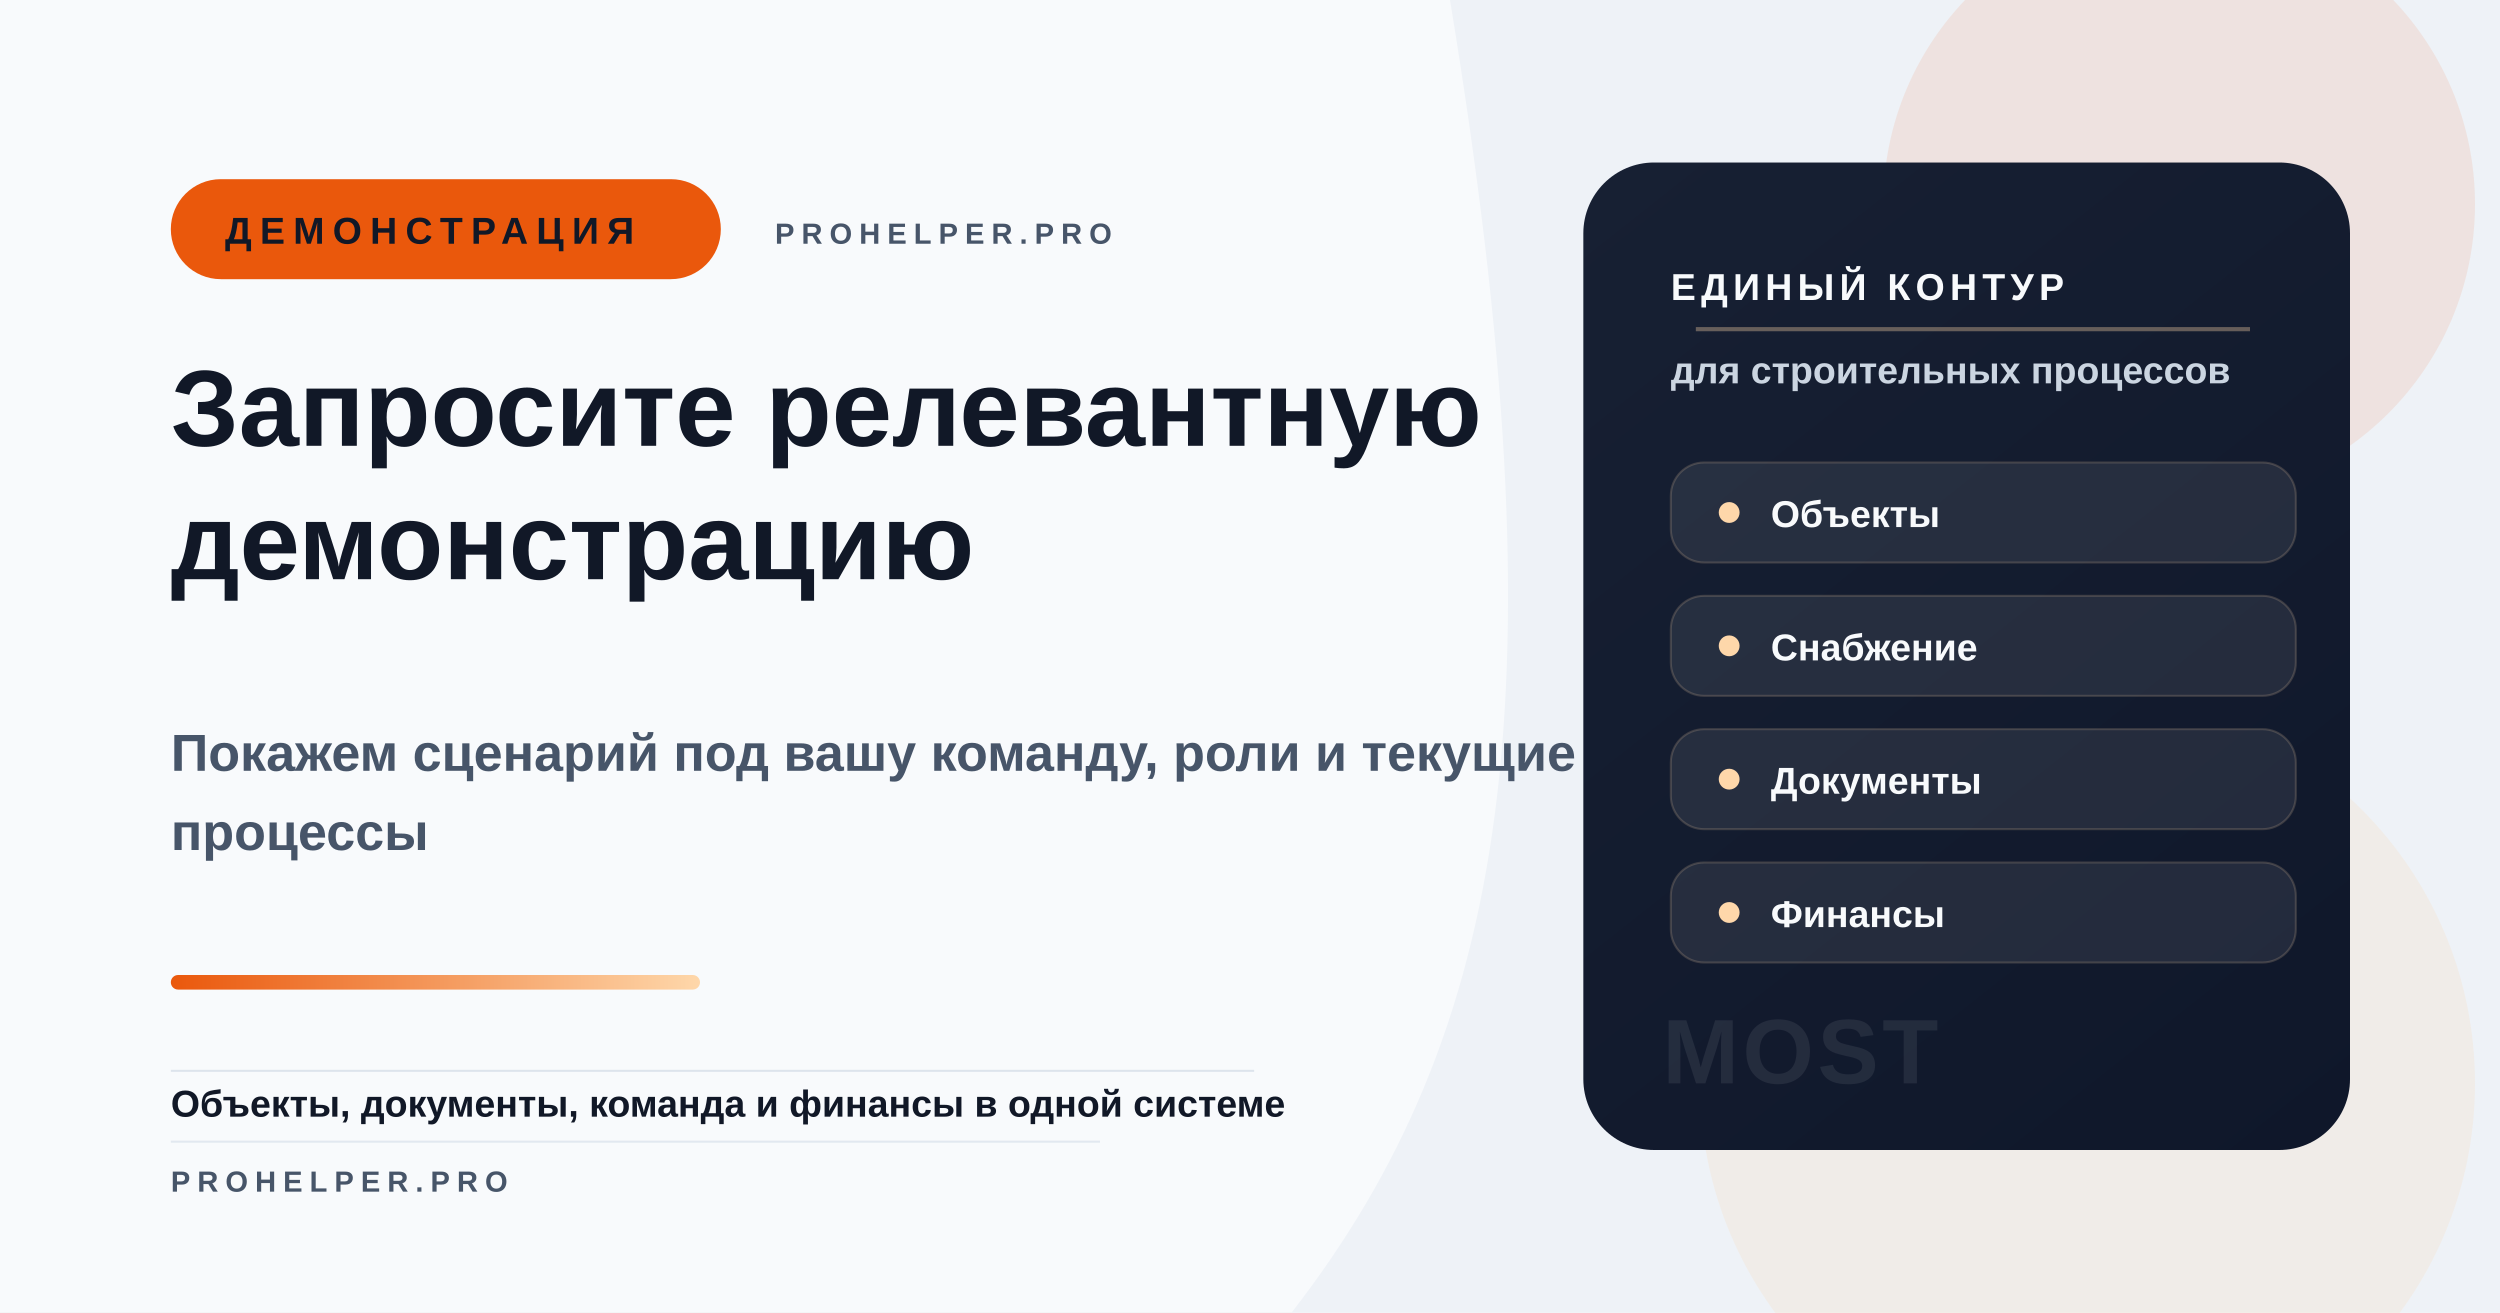
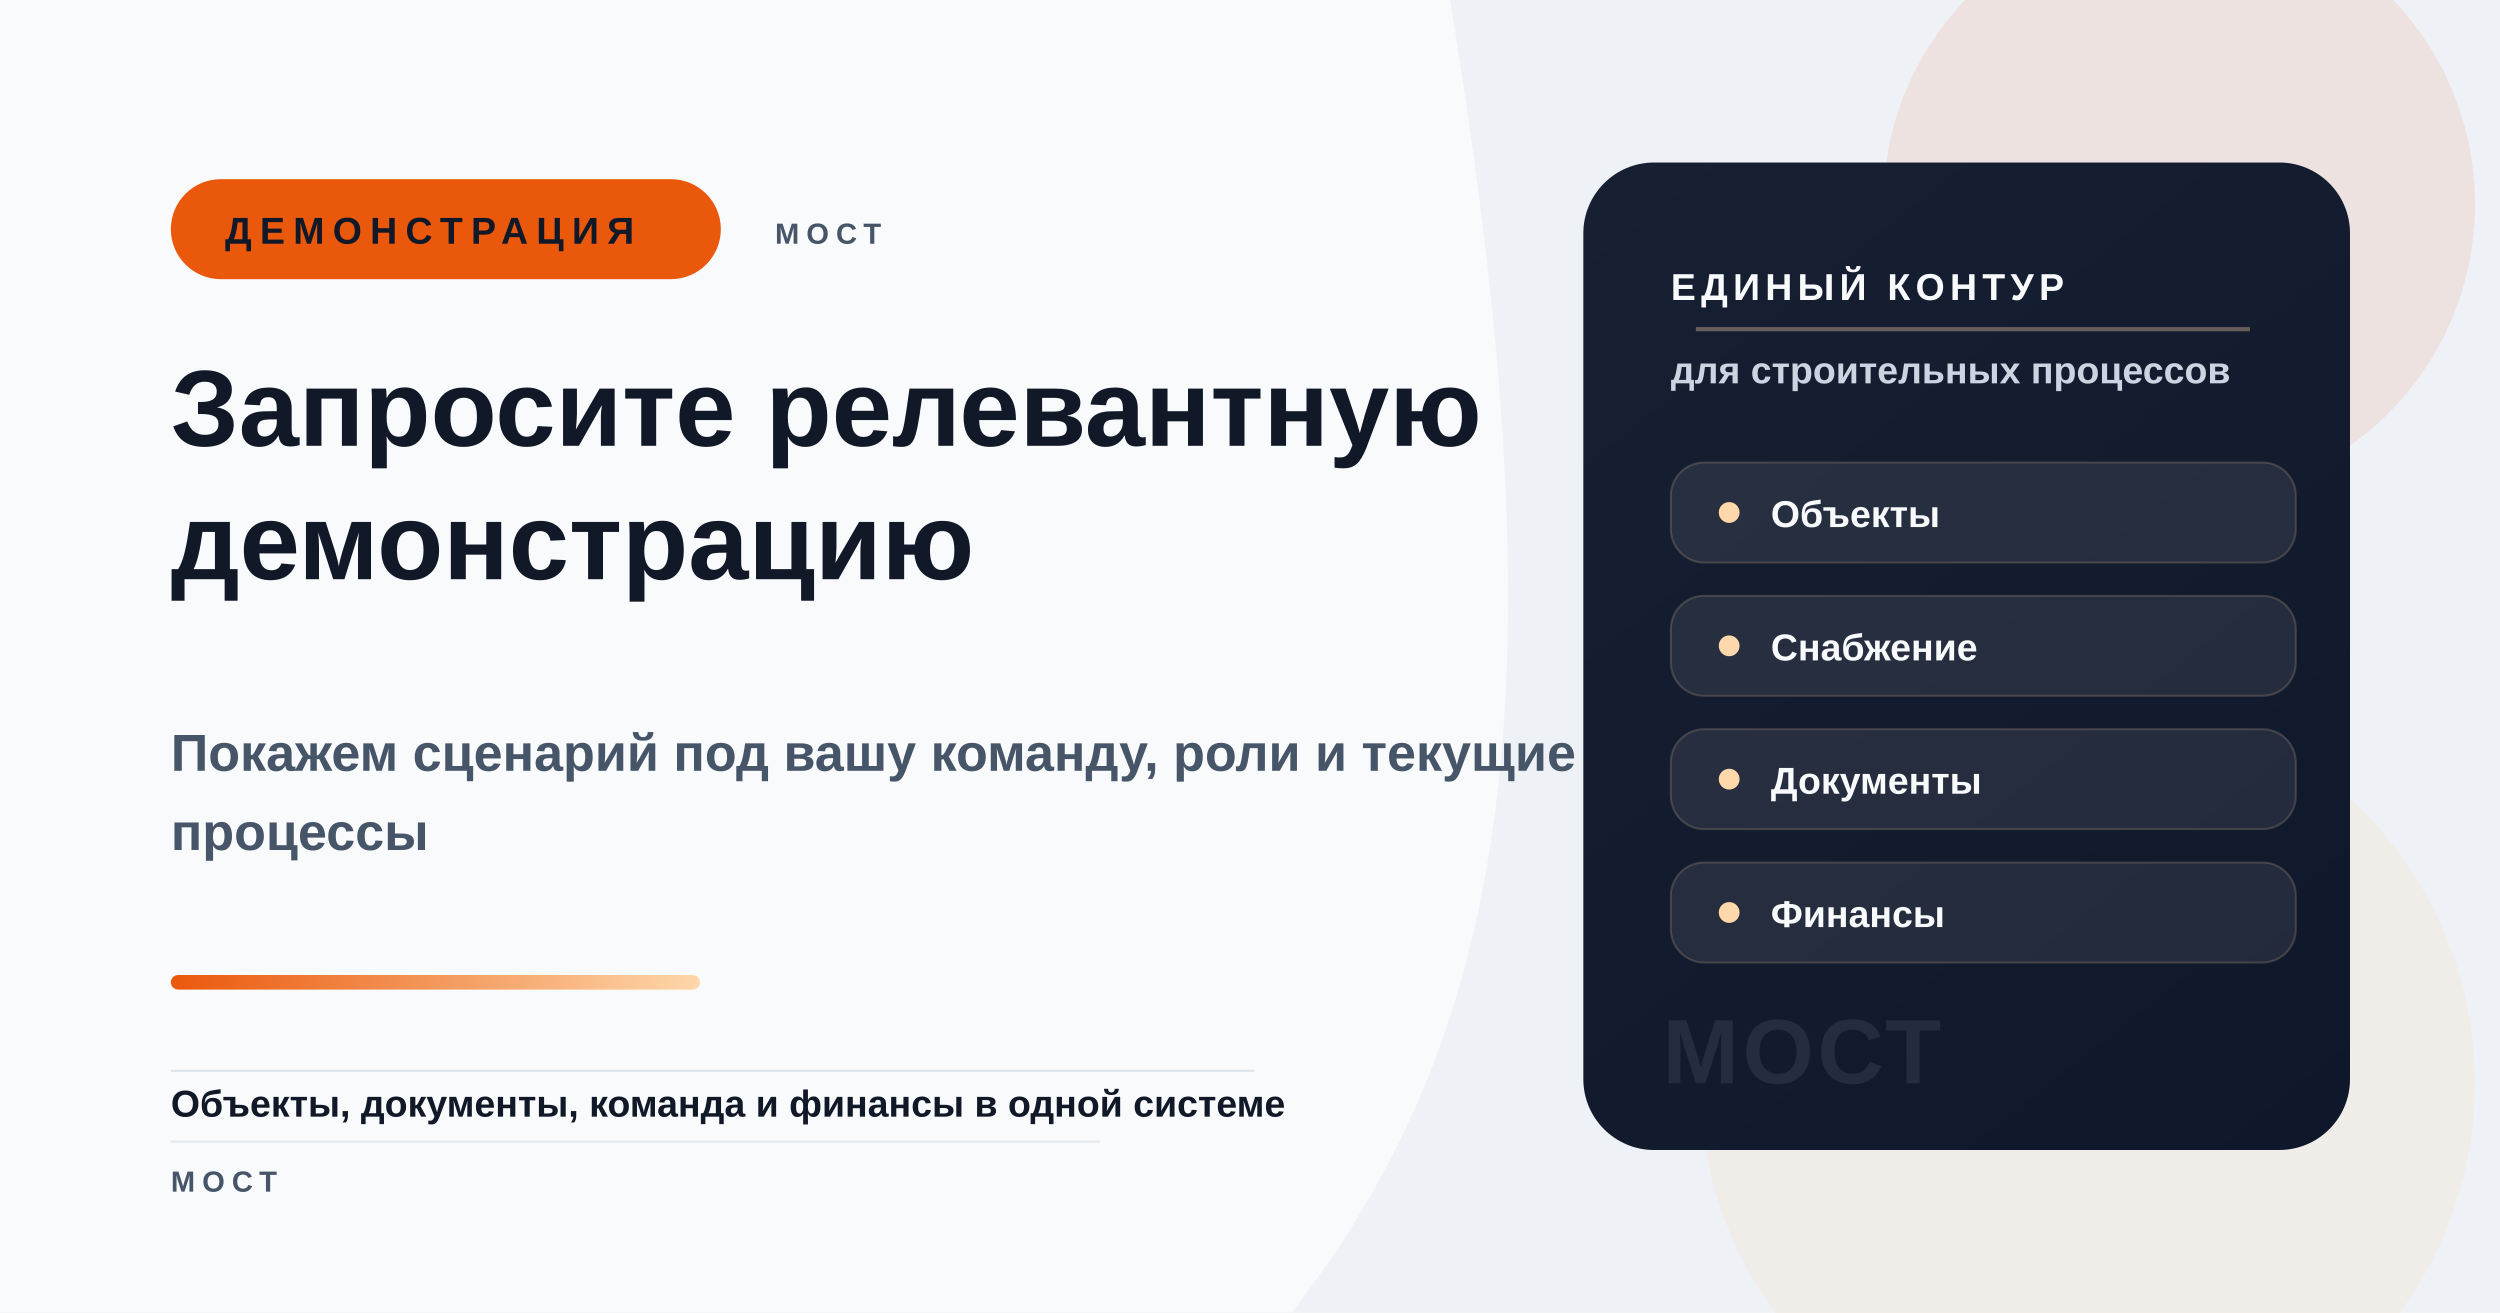
<svg xmlns="http://www.w3.org/2000/svg" width="1200" height="630" viewBox="0 0 1200 630" fill="none">
  <defs>
    <linearGradient id="panel-contact" x1="760" y1="82" x2="1128" y2="548" gradientUnits="userSpaceOnUse">
      <stop stop-color="#172033" />
      <stop offset="1" stop-color="#0F172A" />
    </linearGradient>
    <linearGradient id="accent-contact" x1="0" y1="0" x2="1" y2="0">
      <stop stop-color="#EA580C" />
      <stop offset="1" stop-color="#FED7AA" />
    </linearGradient>
    <style>
      .brand { font-family: 'Segoe UI', Arial, sans-serif; font-size: 18px; font-weight: 800; letter-spacing: 0.22em; fill: #111827; }
      .domain { font-family: 'Segoe UI', Arial, sans-serif; font-size: 14px; font-weight: 700; letter-spacing: 0.24em; fill: #475569; }
      .title { font-family: 'Segoe UI', Arial, sans-serif; font-size: 52px; font-weight: 800; fill: #111827; }
      .subtitle { font-family: 'Segoe UI', Arial, sans-serif; font-size: 25px; font-weight: 600; fill: #475569; }
      .footer { font-family: 'Segoe UI', Arial, sans-serif; font-size: 18px; font-weight: 700; fill: #111827; }
      .panel-title { font-family: 'Segoe UI', Arial, sans-serif; font-size: 18px; font-weight: 800; letter-spacing: 0.14em; fill: #F8FAFC; }
      .panel-copy { font-family: 'Segoe UI', Arial, sans-serif; font-size: 18px; font-weight: 600; fill: #CBD5E1; }
      .capability { font-family: 'Segoe UI', Arial, sans-serif; font-size: 18px; font-weight: 700; fill: #F8FAFC; }
      .stamp { font-family: 'Segoe UI', Arial, sans-serif; font-size: 44px; font-weight: 900; letter-spacing: 0.04em; fill: #F8FAFC; opacity: 0.08; }
    </style>
  </defs>
  <rect width="1200" height="630" fill="#F8FAFC" />
  <path d="M696 0H1200V630H620C724 496 751 334 696 0Z" fill="#EEF2F7" />
  <path d="M82 514H602" stroke="#CBD5E1" stroke-width="1" stroke-opacity="0.6" />
  <path d="M82 548H528" stroke="#E2E8F0" stroke-width="1" />
  <circle cx="1046" cy="98" r="142" fill="#EA580C" fill-opacity="0.10" />
  <circle cx="1002" cy="520" r="186" fill="#FED7AA" fill-opacity="0.18" />
  <rect x="760" y="78" width="368" height="474" rx="34" fill="url(#panel-contact)" />
  <path d="M814 158H1080" stroke="#FED7AA" stroke-width="2" stroke-opacity="0.35" />
  <text x="802" y="144" class="panel-title">ЕДИНЫЙ КОНТУР</text>
  <text x="802" y="184" class="panel-copy">для строительных процессов</text>
  <g>
    <rect x="802" y="222" width="300" height="48" rx="16" fill="#FFFFFF" fill-opacity="0.08" stroke="#FED7AA" stroke-opacity="0.18" />
    <circle cx="830" cy="246" r="5" fill="#FED7AA" />
    <text x="850" y="253" class="capability">Объекты</text>
  </g>
  <g>
    <rect x="802" y="286" width="300" height="48" rx="16" fill="#FFFFFF" fill-opacity="0.08" stroke="#FED7AA" stroke-opacity="0.18" />
    <circle cx="830" cy="310" r="5" fill="#FED7AA" />
    <text x="850" y="317" class="capability">Снабжение</text>
  </g>
  <g>
    <rect x="802" y="350" width="300" height="48" rx="16" fill="#FFFFFF" fill-opacity="0.08" stroke="#FED7AA" stroke-opacity="0.18" />
    <circle cx="830" cy="374" r="5" fill="#FED7AA" />
    <text x="850" y="381" class="capability">Документы</text>
  </g>
  <g>
    <rect x="802" y="414" width="300" height="48" rx="16" fill="#FFFFFF" fill-opacity="0.08" stroke="#FED7AA" stroke-opacity="0.18" />
    <circle cx="830" cy="438" r="5" fill="#FED7AA" />
    <text x="850" y="445" class="capability">Финансы</text>
  </g>
-   <text x="798" y="520" class="stamp">MOST</text>
+   <text x="798" y="520" class="stamp">МОСТ</text>
  <rect x="82" y="86" width="264" height="48" rx="24" fill="#EA580C" />
  <text x="108" y="117" class="brand" fill="#FFFFFF">ДЕМОНСТРАЦИЯ</text>
-   <text x="372" y="117" class="domain">PROHELPER.PRO</text>
+   <text x="372" y="117" class="domain">МОСТ</text>
  <text x="82" y="214" class="title">Запросите релевантную</text>
  <text x="82" y="278" class="title">демонстрацию</text>
  <text x="82" y="370" class="subtitle">Покажем сценарий под вашу команду, роли и текущие</text>
  <text x="82" y="408" class="subtitle">процессы</text>
  <rect x="82" y="468" width="254" height="7" rx="3.5" fill="url(#accent-contact)" />
  <text x="82" y="536" class="footer">Объекты, документы, команда и финансы в одной системе</text>
-   <text x="82" y="572" class="domain">PROHELPER.PRO</text>
+   <text x="82" y="572" class="domain">МОСТ</text>
</svg>
